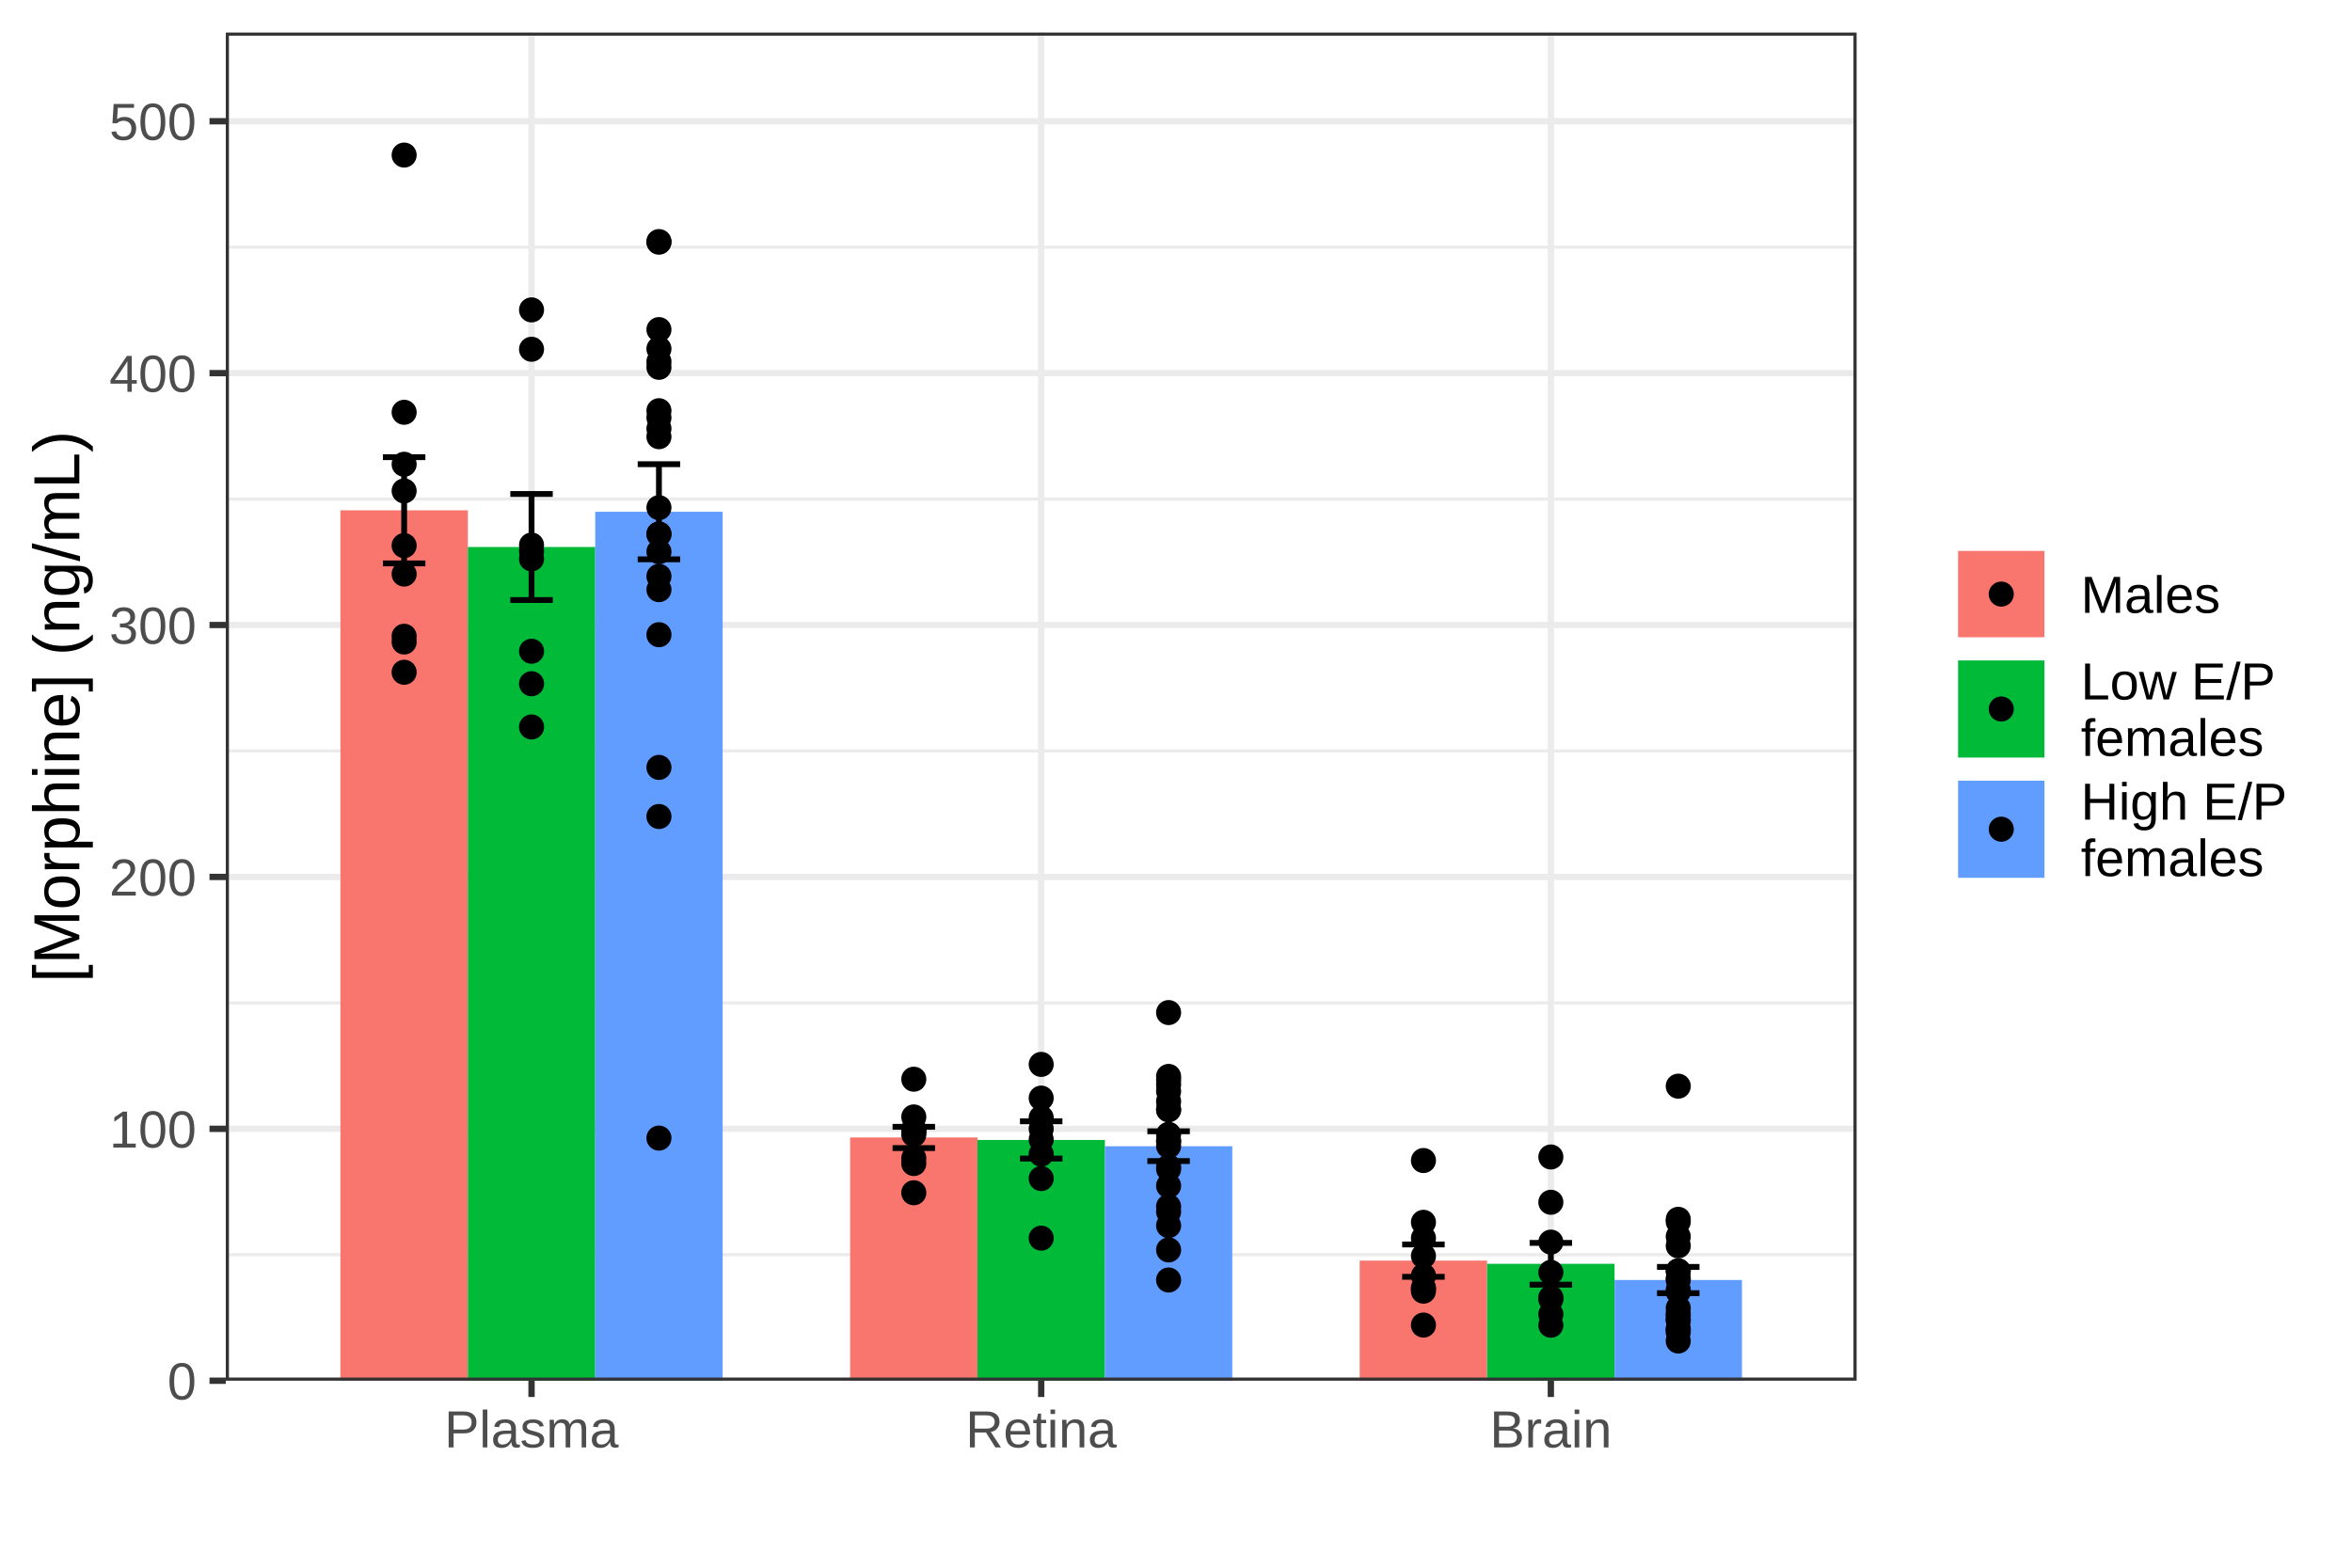
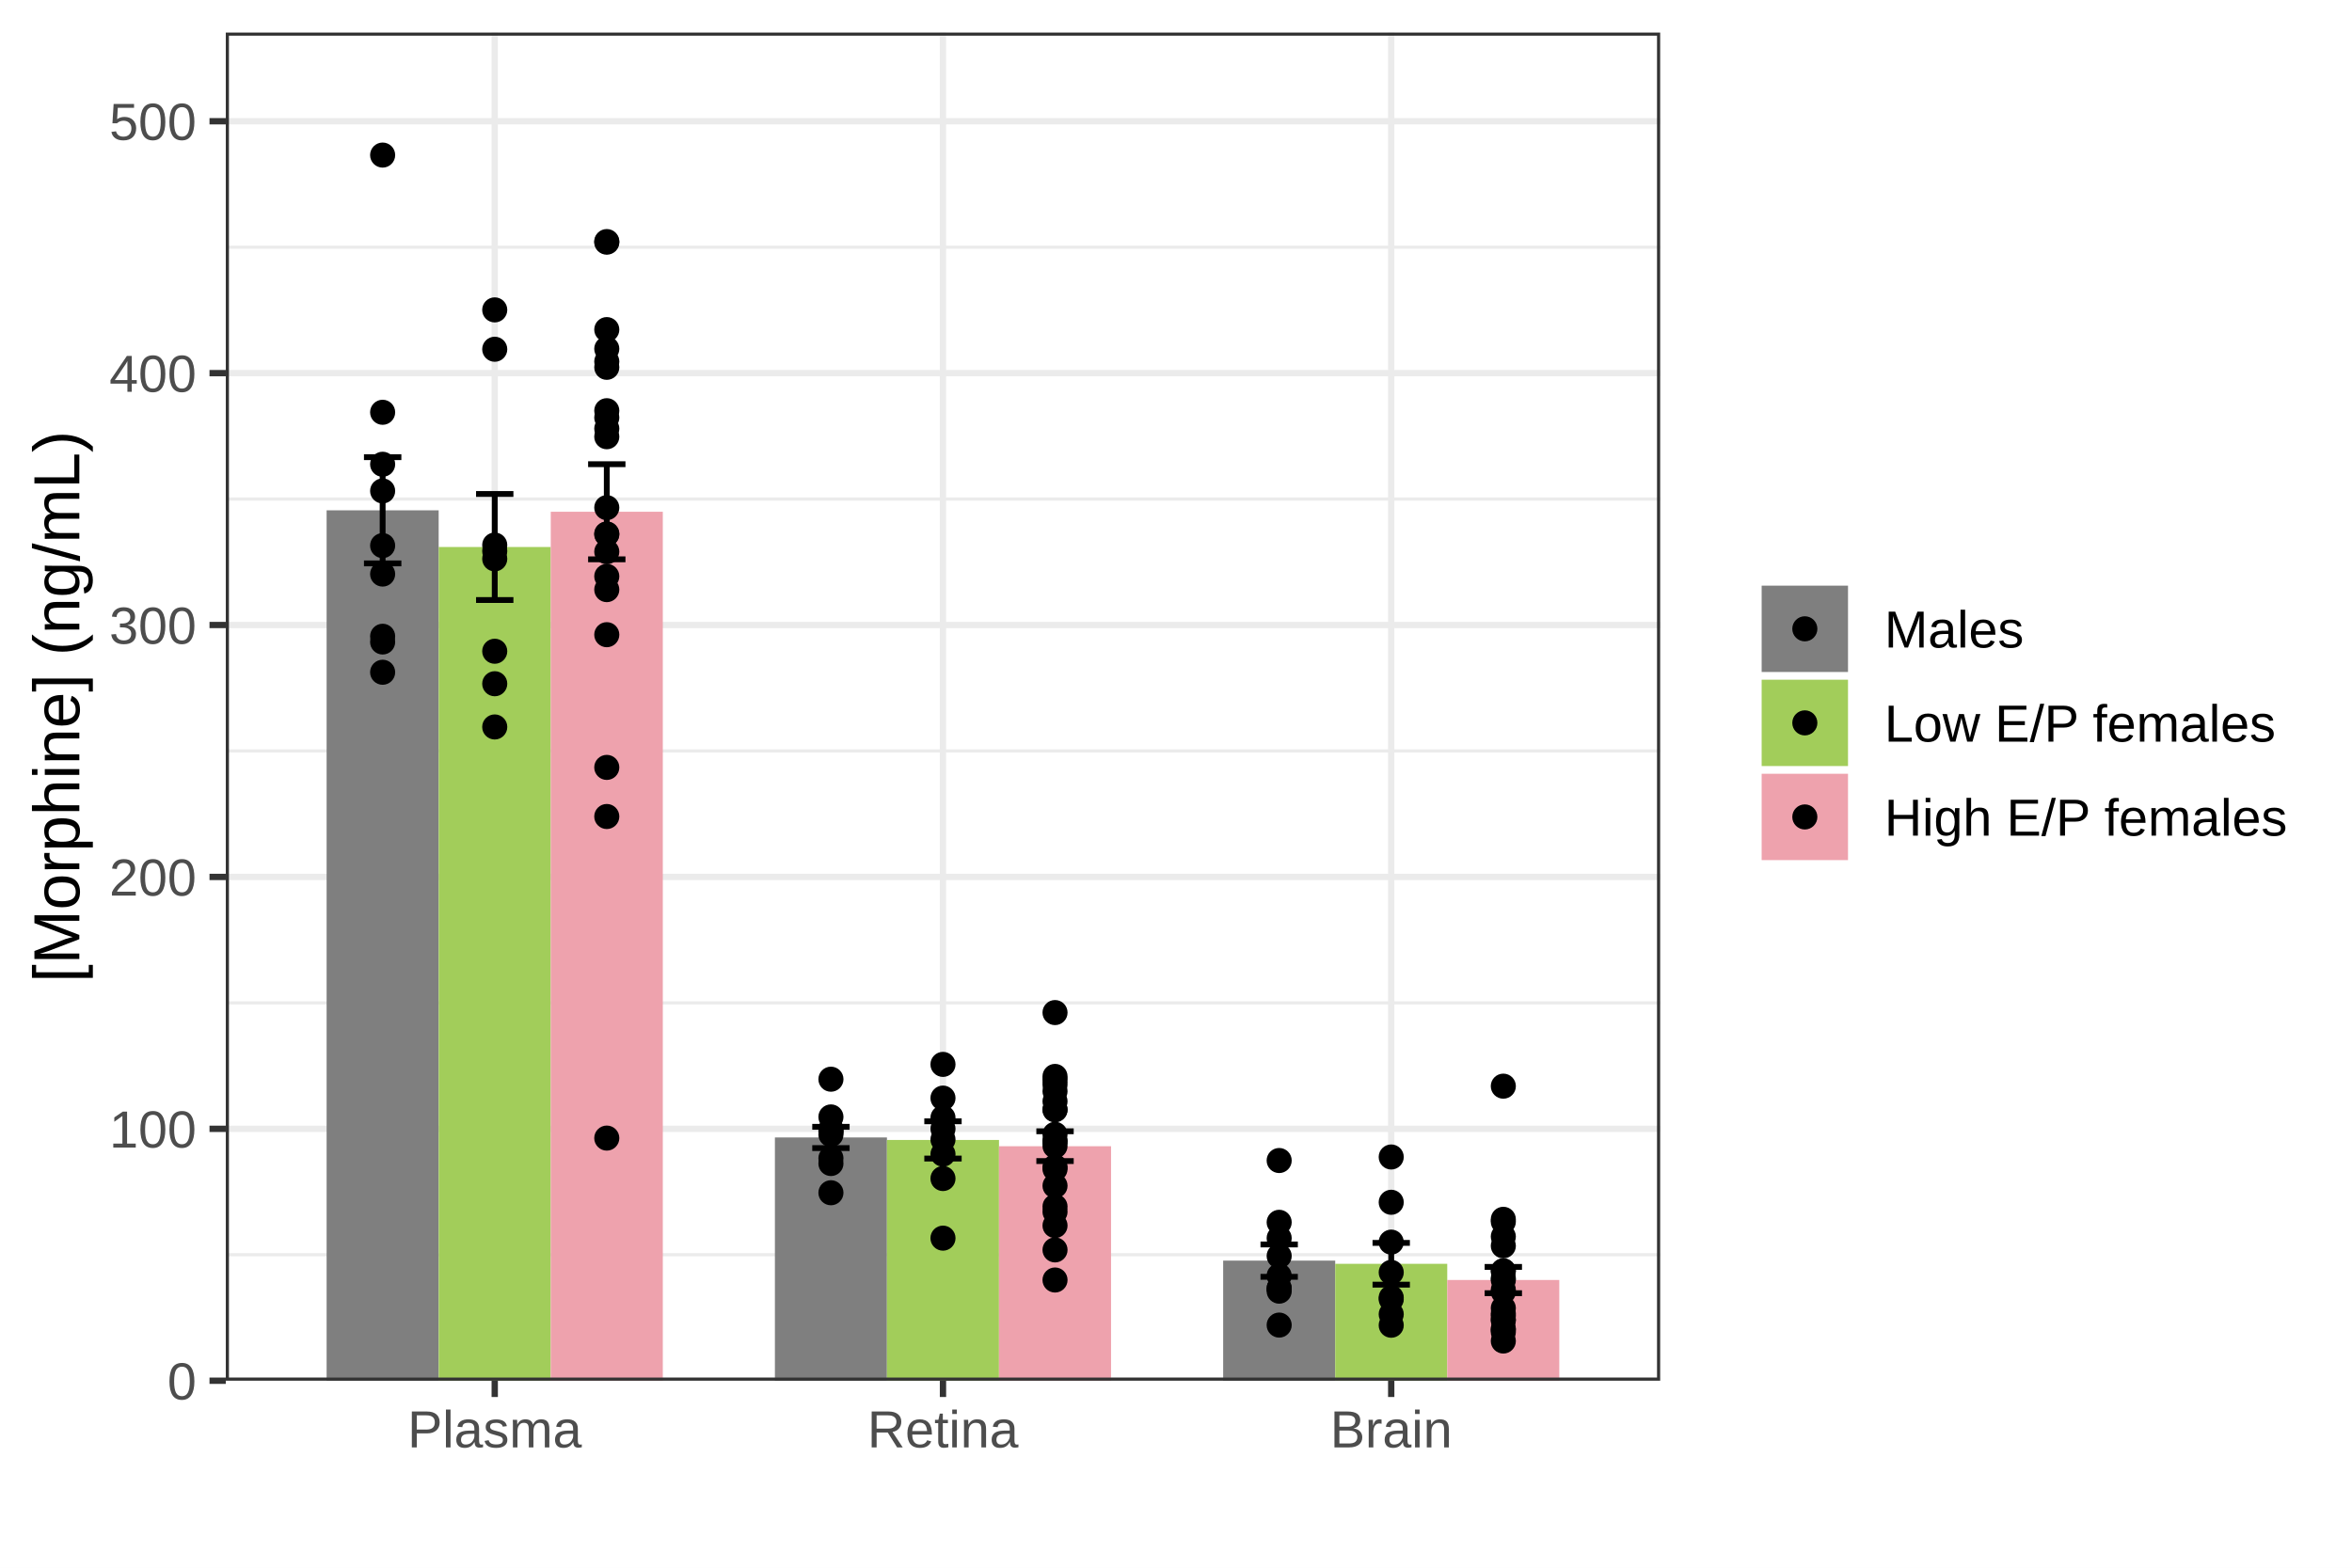
<svg xmlns="http://www.w3.org/2000/svg" class="svglite" width="432.00pt" height="288.00pt" viewBox="0 0 432.00 288.00">
  <defs>
    <style type="text/css">
    .svglite line, .svglite polyline, .svglite polygon, .svglite path, .svglite rect, .svglite circle {
      fill: none;
      stroke: #000000;
      stroke-linecap: round;
      stroke-linejoin: round;
      stroke-miterlimit: 10.00;
    }
  </style>
  </defs>
  <rect width="100%" height="100%" style="stroke: none; fill: #FFFFFF;" />
  <defs>
    <clipPath id="cpMC4wMHw0MzIuMDB8MC4wMHwyODguMDA=">
      <rect x="0.00" y="0.00" width="432.00" height="288.00" />
    </clipPath>
  </defs>
  <g clip-path="url(#cpMC4wMHw0MzIuMDB8MC4wMHwyODguMDA=)">
    <rect x="0" y="0.00" width="432.00" height="288.00" style="stroke-width: 1.16; stroke: #FFFFFF; fill: #FFFFFF;" />
  </g>
  <defs>
-     <clipPath id="cpNDEuNDd8MzQxLjAxfDUuOTh8MjUzLjY1">
-       <rect x="41.47" y="5.98" width="299.54" height="247.67" />
+     <clipPath id="cpNDEuNDd8MzA0LjkzfDUuOTh8MjUzLjY1">
+       <rect x="41.47" y="5.98" width="263.46" height="247.67" />
    </clipPath>
  </defs>
-   <g clip-path="url(#cpNDEuNDd8MzQxLjAxfDUuOTh8MjUzLjY1)">
-     <rect x="41.47" y="5.98" width="299.54" height="247.67" style="stroke-width: 1.16; stroke: none; fill: #FFFFFF;" />
-     <polyline points="41.47,230.51 341.01,230.51 " style="stroke-width: 0.58; stroke: #EBEBEB; stroke-linecap: butt;" />
-     <polyline points="41.47,184.24 341.01,184.24 " style="stroke-width: 0.58; stroke: #EBEBEB; stroke-linecap: butt;" />
-     <polyline points="41.47,137.96 341.01,137.96 " style="stroke-width: 0.58; stroke: #EBEBEB; stroke-linecap: butt;" />
-     <polyline points="41.47,91.68 341.01,91.68 " style="stroke-width: 0.58; stroke: #EBEBEB; stroke-linecap: butt;" />
-     <polyline points="41.47,45.41 341.01,45.41 " style="stroke-width: 0.58; stroke: #EBEBEB; stroke-linecap: butt;" />
-     <polyline points="41.47,253.65 341.01,253.65 " style="stroke-width: 1.16; stroke: #EBEBEB; stroke-linecap: butt;" />
-     <polyline points="41.47,207.38 341.01,207.38 " style="stroke-width: 1.16; stroke: #EBEBEB; stroke-linecap: butt;" />
-     <polyline points="41.47,161.10 341.01,161.10 " style="stroke-width: 1.16; stroke: #EBEBEB; stroke-linecap: butt;" />
-     <polyline points="41.47,114.82 341.01,114.82 " style="stroke-width: 1.16; stroke: #EBEBEB; stroke-linecap: butt;" />
-     <polyline points="41.47,68.55 341.01,68.55 " style="stroke-width: 1.16; stroke: #EBEBEB; stroke-linecap: butt;" />
-     <polyline points="41.47,22.27 341.01,22.27 " style="stroke-width: 1.16; stroke: #EBEBEB; stroke-linecap: butt;" />
-     <polyline points="97.63,253.65 97.63,5.98 " style="stroke-width: 1.16; stroke: #EBEBEB; stroke-linecap: butt;" />
-     <polyline points="191.24,253.65 191.24,5.98 " style="stroke-width: 1.16; stroke: #EBEBEB; stroke-linecap: butt;" />
-     <polyline points="284.85,253.65 284.85,5.98 " style="stroke-width: 1.16; stroke: #EBEBEB; stroke-linecap: butt;" />
-     <rect x="62.53" y="93.75" width="23.40" height="159.90" style="stroke-width: 1.07; stroke: none; stroke-linecap: square; stroke-linejoin: miter; fill: #F8766D;" />
-     <rect x="85.93" y="100.49" width="23.40" height="153.16" style="stroke-width: 1.07; stroke: none; stroke-linecap: square; stroke-linejoin: miter; fill: #00BA38;" />
-     <rect x="109.33" y="94.01" width="23.40" height="159.64" style="stroke-width: 1.07; stroke: none; stroke-linecap: square; stroke-linejoin: miter; fill: #619CFF;" />
-     <rect x="156.14" y="208.96" width="23.40" height="44.69" style="stroke-width: 1.07; stroke: none; stroke-linecap: square; stroke-linejoin: miter; fill: #F8766D;" />
-     <rect x="179.54" y="209.42" width="23.40" height="44.24" style="stroke-width: 1.07; stroke: none; stroke-linecap: square; stroke-linejoin: miter; fill: #00BA38;" />
-     <rect x="202.94" y="210.57" width="23.40" height="43.09" style="stroke-width: 1.07; stroke: none; stroke-linecap: square; stroke-linejoin: miter; fill: #619CFF;" />
-     <rect x="249.74" y="231.59" width="23.40" height="22.06" style="stroke-width: 1.07; stroke: none; stroke-linecap: square; stroke-linejoin: miter; fill: #F8766D;" />
-     <rect x="273.15" y="232.17" width="23.40" height="21.49" style="stroke-width: 1.07; stroke: none; stroke-linecap: square; stroke-linejoin: miter; fill: #00BA38;" />
-     <rect x="296.55" y="235.15" width="23.40" height="18.50" style="stroke-width: 1.07; stroke: none; stroke-linecap: square; stroke-linejoin: miter; fill: #619CFF;" />
-     <polyline points="70.33,83.99 78.13,83.99 " style="stroke-width: 1.07; stroke-linecap: butt;" />
-     <polyline points="74.23,83.99 74.23,103.50 " style="stroke-width: 1.07; stroke-linecap: butt;" />
-     <polyline points="70.33,103.50 78.13,103.50 " style="stroke-width: 1.07; stroke-linecap: butt;" />
-     <polyline points="93.73,90.75 101.53,90.75 " style="stroke-width: 1.07; stroke-linecap: butt;" />
-     <polyline points="97.63,90.75 97.63,110.23 " style="stroke-width: 1.07; stroke-linecap: butt;" />
-     <polyline points="93.73,110.23 101.53,110.23 " style="stroke-width: 1.07; stroke-linecap: butt;" />
-     <polyline points="117.13,85.28 124.93,85.28 " style="stroke-width: 1.07; stroke-linecap: butt;" />
-     <polyline points="121.03,85.28 121.03,102.75 " style="stroke-width: 1.07; stroke-linecap: butt;" />
-     <polyline points="117.13,102.75 124.93,102.75 " style="stroke-width: 1.07; stroke-linecap: butt;" />
-     <polyline points="163.94,207.01 171.74,207.01 " style="stroke-width: 1.07; stroke-linecap: butt;" />
-     <polyline points="167.84,207.01 167.84,210.91 " style="stroke-width: 1.07; stroke-linecap: butt;" />
-     <polyline points="163.94,210.91 171.74,210.91 " style="stroke-width: 1.07; stroke-linecap: butt;" />
-     <polyline points="187.34,206.00 195.14,206.00 " style="stroke-width: 1.07; stroke-linecap: butt;" />
-     <polyline points="191.24,206.00 191.24,212.84 " style="stroke-width: 1.07; stroke-linecap: butt;" />
-     <polyline points="187.34,212.84 195.14,212.84 " style="stroke-width: 1.07; stroke-linecap: butt;" />
-     <polyline points="210.74,207.83 218.54,207.83 " style="stroke-width: 1.07; stroke-linecap: butt;" />
-     <polyline points="214.64,207.83 214.64,213.30 " style="stroke-width: 1.07; stroke-linecap: butt;" />
-     <polyline points="210.74,213.30 218.54,213.30 " style="stroke-width: 1.07; stroke-linecap: butt;" />
-     <polyline points="257.54,228.62 265.35,228.62 " style="stroke-width: 1.07; stroke-linecap: butt;" />
-     <polyline points="261.45,228.62 261.45,234.56 " style="stroke-width: 1.07; stroke-linecap: butt;" />
-     <polyline points="257.54,234.56 265.35,234.56 " style="stroke-width: 1.07; stroke-linecap: butt;" />
-     <polyline points="280.95,228.33 288.75,228.33 " style="stroke-width: 1.07; stroke-linecap: butt;" />
-     <polyline points="284.85,228.33 284.85,236.01 " style="stroke-width: 1.07; stroke-linecap: butt;" />
-     <polyline points="280.95,236.01 288.75,236.01 " style="stroke-width: 1.07; stroke-linecap: butt;" />
-     <polyline points="304.35,232.74 312.15,232.74 " style="stroke-width: 1.07; stroke-linecap: butt;" />
-     <polyline points="308.25,232.74 308.25,237.57 " style="stroke-width: 1.07; stroke-linecap: butt;" />
-     <polyline points="304.35,237.57 312.15,237.57 " style="stroke-width: 1.07; stroke-linecap: butt;" />
-     <circle cx="261.45" cy="227.46" r="1.95" style="stroke-width: 0.71; fill: #000000;" />
-     <circle cx="261.45" cy="243.43" r="1.95" style="stroke-width: 0.71; fill: #000000;" />
-     <circle cx="261.45" cy="236.64" r="1.95" style="stroke-width: 0.71; fill: #000000;" />
-     <circle cx="261.45" cy="230.74" r="1.95" style="stroke-width: 0.71; fill: #000000;" />
-     <circle cx="261.45" cy="213.20" r="1.95" style="stroke-width: 0.71; fill: #000000;" />
-     <circle cx="261.45" cy="236.72" r="1.95" style="stroke-width: 0.71; fill: #000000;" />
-     <circle cx="261.45" cy="234.37" r="1.95" style="stroke-width: 0.71; fill: #000000;" />
-     <circle cx="261.45" cy="224.55" r="1.95" style="stroke-width: 0.71; fill: #000000;" />
-     <circle cx="261.45" cy="237.20" r="1.95" style="stroke-width: 0.71; fill: #000000;" />
-     <circle cx="308.25" cy="233.48" r="1.95" style="stroke-width: 0.71; fill: #000000;" />
-     <circle cx="284.85" cy="238.67" r="1.95" style="stroke-width: 0.71; fill: #000000;" />
-     <circle cx="308.25" cy="244.70" r="1.95" style="stroke-width: 0.71; fill: #000000;" />
-     <circle cx="284.85" cy="241.44" r="1.95" style="stroke-width: 0.71; fill: #000000;" />
-     <circle cx="308.25" cy="237.32" r="1.95" style="stroke-width: 0.71; fill: #000000;" />
-     <circle cx="284.85" cy="212.55" r="1.95" style="stroke-width: 0.71; fill: #000000;" />
-     <circle cx="308.25" cy="244.27" r="1.95" style="stroke-width: 0.71; fill: #000000;" />
-     <circle cx="308.25" cy="240.32" r="1.95" style="stroke-width: 0.71; fill: #000000;" />
-     <circle cx="308.25" cy="241.30" r="1.95" style="stroke-width: 0.71; fill: #000000;" />
-     <circle cx="308.25" cy="236.96" r="1.95" style="stroke-width: 0.71; fill: #000000;" />
-     <circle cx="308.25" cy="235.15" r="1.95" style="stroke-width: 0.71; fill: #000000;" />
-     <circle cx="308.25" cy="244.13" r="1.95" style="stroke-width: 0.71; fill: #000000;" />
-     <circle cx="308.25" cy="199.54" r="1.95" style="stroke-width: 0.71; fill: #000000;" />
-     <circle cx="308.25" cy="246.36" r="1.95" style="stroke-width: 0.71; fill: #000000;" />
-     <circle cx="308.25" cy="234.84" r="1.95" style="stroke-width: 0.71; fill: #000000;" />
-     <circle cx="308.25" cy="233.48" r="1.95" style="stroke-width: 0.71; fill: #000000;" />
-     <circle cx="308.25" cy="224.00" r="1.95" style="stroke-width: 0.71; fill: #000000;" />
-     <circle cx="308.25" cy="227.17" r="1.95" style="stroke-width: 0.71; fill: #000000;" />
-     <circle cx="308.25" cy="241.74" r="1.95" style="stroke-width: 0.71; fill: #000000;" />
-     <circle cx="308.25" cy="242.55" r="1.95" style="stroke-width: 0.71; fill: #000000;" />
-     <circle cx="284.85" cy="233.75" r="1.95" style="stroke-width: 0.71; fill: #000000;" />
-     <circle cx="284.85" cy="238.39" r="1.95" style="stroke-width: 0.71; fill: #000000;" />
-     <circle cx="284.85" cy="243.46" r="1.95" style="stroke-width: 0.71; fill: #000000;" />
-     <circle cx="308.25" cy="242.43" r="1.95" style="stroke-width: 0.71; fill: #000000;" />
-     <circle cx="308.25" cy="224.44" r="1.95" style="stroke-width: 0.71; fill: #000000;" />
-     <circle cx="284.85" cy="220.87" r="1.95" style="stroke-width: 0.71; fill: #000000;" />
-     <circle cx="284.85" cy="228.19" r="1.95" style="stroke-width: 0.71; fill: #000000;" />
-     <circle cx="308.25" cy="228.88" r="1.95" style="stroke-width: 0.71; fill: #000000;" />
-     <circle cx="167.84" cy="205.19" r="1.95" style="stroke-width: 0.71; fill: #000000;" />
-     <circle cx="167.84" cy="213.75" r="1.95" style="stroke-width: 0.71; fill: #000000;" />
-     <circle cx="167.84" cy="207.94" r="1.95" style="stroke-width: 0.71; fill: #000000;" />
-     <circle cx="167.84" cy="212.78" r="1.95" style="stroke-width: 0.71; fill: #000000;" />
-     <circle cx="167.84" cy="207.74" r="1.95" style="stroke-width: 0.71; fill: #000000;" />
-     <circle cx="167.84" cy="208.43" r="1.95" style="stroke-width: 0.71; fill: #000000;" />
-     <circle cx="167.84" cy="207.43" r="1.95" style="stroke-width: 0.71; fill: #000000;" />
-     <circle cx="167.84" cy="198.26" r="1.95" style="stroke-width: 0.71; fill: #000000;" />
-     <circle cx="167.84" cy="219.12" r="1.95" style="stroke-width: 0.71; fill: #000000;" />
-     <circle cx="214.64" cy="214.76" r="1.95" style="stroke-width: 0.71; fill: #000000;" />
-     <circle cx="191.24" cy="227.46" r="1.95" style="stroke-width: 0.71; fill: #000000;" />
-     <circle cx="214.64" cy="235.15" r="1.95" style="stroke-width: 0.71; fill: #000000;" />
-     <circle cx="191.24" cy="212.03" r="1.95" style="stroke-width: 0.71; fill: #000000;" />
-     <circle cx="214.64" cy="222.62" r="1.95" style="stroke-width: 0.71; fill: #000000;" />
-     <circle cx="191.24" cy="209.34" r="1.95" style="stroke-width: 0.71; fill: #000000;" />
-     <circle cx="214.64" cy="209.72" r="1.95" style="stroke-width: 0.71; fill: #000000;" />
-     <circle cx="214.64" cy="221.66" r="1.95" style="stroke-width: 0.71; fill: #000000;" />
-     <circle cx="214.64" cy="202.33" r="1.95" style="stroke-width: 0.71; fill: #000000;" />
-     <circle cx="214.64" cy="209.58" r="1.95" style="stroke-width: 0.71; fill: #000000;" />
-     <circle cx="214.64" cy="197.75" r="1.95" style="stroke-width: 0.71; fill: #000000;" />
-     <circle cx="214.64" cy="208.39" r="1.95" style="stroke-width: 0.71; fill: #000000;" />
-     <circle cx="214.64" cy="214.35" r="1.95" style="stroke-width: 0.71; fill: #000000;" />
-     <circle cx="214.64" cy="229.62" r="1.95" style="stroke-width: 0.71; fill: #000000;" />
-     <circle cx="214.64" cy="198.41" r="1.95" style="stroke-width: 0.71; fill: #000000;" />
-     <circle cx="214.64" cy="199.24" r="1.95" style="stroke-width: 0.71; fill: #000000;" />
-     <circle cx="214.64" cy="217.84" r="1.95" style="stroke-width: 0.71; fill: #000000;" />
-     <circle cx="214.64" cy="200.48" r="1.95" style="stroke-width: 0.71; fill: #000000;" />
-     <circle cx="214.64" cy="210.53" r="1.95" style="stroke-width: 0.71; fill: #000000;" />
-     <circle cx="214.64" cy="225.15" r="1.95" style="stroke-width: 0.71; fill: #000000;" />
-     <circle cx="191.24" cy="216.51" r="1.95" style="stroke-width: 0.71; fill: #000000;" />
-     <circle cx="191.24" cy="195.54" r="1.95" style="stroke-width: 0.71; fill: #000000;" />
-     <circle cx="191.24" cy="201.73" r="1.95" style="stroke-width: 0.71; fill: #000000;" />
-     <circle cx="214.64" cy="203.84" r="1.95" style="stroke-width: 0.71; fill: #000000;" />
-     <circle cx="214.64" cy="186.02" r="1.95" style="stroke-width: 0.71; fill: #000000;" />
-     <circle cx="191.24" cy="207.37" r="1.95" style="stroke-width: 0.71; fill: #000000;" />
-     <circle cx="191.24" cy="205.34" r="1.95" style="stroke-width: 0.71; fill: #000000;" />
-     <circle cx="214.64" cy="203.88" r="1.95" style="stroke-width: 0.71; fill: #000000;" />
-     <circle cx="74.23" cy="116.89" r="1.95" style="stroke-width: 0.71; fill: #000000;" />
-     <circle cx="74.23" cy="28.49" r="1.95" style="stroke-width: 0.71; fill: #000000;" />
-     <circle cx="74.23" cy="90.19" r="1.95" style="stroke-width: 0.71; fill: #000000;" />
-     <circle cx="74.23" cy="117.94" r="1.95" style="stroke-width: 0.71; fill: #000000;" />
-     <circle cx="74.23" cy="75.74" r="1.95" style="stroke-width: 0.71; fill: #000000;" />
-     <circle cx="74.23" cy="105.46" r="1.95" style="stroke-width: 0.71; fill: #000000;" />
-     <circle cx="74.23" cy="85.29" r="1.95" style="stroke-width: 0.71; fill: #000000;" />
-     <circle cx="74.23" cy="100.23" r="1.95" style="stroke-width: 0.71; fill: #000000;" />
-     <circle cx="74.23" cy="123.50" r="1.95" style="stroke-width: 0.71; fill: #000000;" />
-     <circle cx="121.03" cy="98.10" r="1.95" style="stroke-width: 0.71; fill: #000000;" />
-     <circle cx="97.63" cy="100.13" r="1.95" style="stroke-width: 0.71; fill: #000000;" />
-     <circle cx="121.03" cy="98.13" r="1.95" style="stroke-width: 0.71; fill: #000000;" />
-     <circle cx="97.63" cy="133.55" r="1.95" style="stroke-width: 0.71; fill: #000000;" />
-     <circle cx="121.03" cy="150.00" r="1.95" style="stroke-width: 0.71; fill: #000000;" />
-     <circle cx="97.63" cy="101.24" r="1.95" style="stroke-width: 0.71; fill: #000000;" />
-     <circle cx="121.03" cy="66.42" r="1.95" style="stroke-width: 0.71; fill: #000000;" />
-     <circle cx="121.03" cy="64.08" r="1.95" style="stroke-width: 0.71; fill: #000000;" />
-     <circle cx="121.03" cy="44.49" r="1.95" style="stroke-width: 0.71; fill: #000000;" />
-     <circle cx="121.03" cy="108.32" r="1.95" style="stroke-width: 0.71; fill: #000000;" />
-     <circle cx="121.03" cy="105.88" r="1.95" style="stroke-width: 0.71; fill: #000000;" />
-     <circle cx="121.03" cy="67.48" r="1.95" style="stroke-width: 0.71; fill: #000000;" />
-     <circle cx="121.03" cy="78.74" r="1.95" style="stroke-width: 0.71; fill: #000000;" />
-     <circle cx="121.03" cy="209.08" r="1.95" style="stroke-width: 0.71; fill: #000000;" />
-     <circle cx="121.03" cy="60.55" r="1.95" style="stroke-width: 0.71; fill: #000000;" />
-     <circle cx="121.03" cy="101.36" r="1.95" style="stroke-width: 0.71; fill: #000000;" />
-     <circle cx="121.03" cy="140.98" r="1.95" style="stroke-width: 0.71; fill: #000000;" />
-     <circle cx="121.03" cy="44.38" r="1.95" style="stroke-width: 0.71; fill: #000000;" />
-     <circle cx="121.03" cy="116.60" r="1.95" style="stroke-width: 0.71; fill: #000000;" />
-     <circle cx="121.03" cy="93.26" r="1.95" style="stroke-width: 0.71; fill: #000000;" />
-     <circle cx="97.63" cy="56.93" r="1.95" style="stroke-width: 0.71; fill: #000000;" />
-     <circle cx="97.63" cy="125.61" r="1.95" style="stroke-width: 0.71; fill: #000000;" />
-     <circle cx="97.63" cy="64.16" r="1.95" style="stroke-width: 0.71; fill: #000000;" />
-     <circle cx="121.03" cy="75.45" r="1.95" style="stroke-width: 0.71; fill: #000000;" />
-     <circle cx="121.03" cy="80.23" r="1.95" style="stroke-width: 0.71; fill: #000000;" />
-     <circle cx="97.63" cy="119.64" r="1.95" style="stroke-width: 0.71; fill: #000000;" />
-     <circle cx="97.63" cy="102.67" r="1.95" style="stroke-width: 0.71; fill: #000000;" />
-     <circle cx="121.03" cy="76.72" r="1.95" style="stroke-width: 0.71; fill: #000000;" />
-     <rect x="41.47" y="5.98" width="299.54" height="247.67" style="stroke-width: 1.16; stroke: #333333;" />
+   <g clip-path="url(#cpNDEuNDd8MzA0LjkzfDUuOTh8MjUzLjY1)">
+     <rect x="41.47" y="5.98" width="263.46" height="247.67" style="stroke-width: 1.16; stroke: none; fill: #FFFFFF;" />
+     <polyline points="41.47,230.51 304.93,230.51 " style="stroke-width: 0.58; stroke: #EBEBEB; stroke-linecap: butt;" />
+     <polyline points="41.47,184.24 304.93,184.24 " style="stroke-width: 0.58; stroke: #EBEBEB; stroke-linecap: butt;" />
+     <polyline points="41.47,137.96 304.93,137.96 " style="stroke-width: 0.58; stroke: #EBEBEB; stroke-linecap: butt;" />
+     <polyline points="41.47,91.68 304.93,91.68 " style="stroke-width: 0.58; stroke: #EBEBEB; stroke-linecap: butt;" />
+     <polyline points="41.47,45.41 304.93,45.41 " style="stroke-width: 0.58; stroke: #EBEBEB; stroke-linecap: butt;" />
+     <polyline points="41.47,253.65 304.93,253.65 " style="stroke-width: 1.16; stroke: #EBEBEB; stroke-linecap: butt;" />
+     <polyline points="41.47,207.38 304.93,207.38 " style="stroke-width: 1.16; stroke: #EBEBEB; stroke-linecap: butt;" />
+     <polyline points="41.47,161.10 304.93,161.10 " style="stroke-width: 1.16; stroke: #EBEBEB; stroke-linecap: butt;" />
+     <polyline points="41.47,114.82 304.93,114.82 " style="stroke-width: 1.16; stroke: #EBEBEB; stroke-linecap: butt;" />
+     <polyline points="41.47,68.55 304.93,68.55 " style="stroke-width: 1.16; stroke: #EBEBEB; stroke-linecap: butt;" />
+     <polyline points="41.47,22.27 304.93,22.27 " style="stroke-width: 1.16; stroke: #EBEBEB; stroke-linecap: butt;" />
+     <polyline points="90.87,253.65 90.87,5.98 " style="stroke-width: 1.16; stroke: #EBEBEB; stroke-linecap: butt;" />
+     <polyline points="173.20,253.65 173.20,5.98 " style="stroke-width: 1.16; stroke: #EBEBEB; stroke-linecap: butt;" />
+     <polyline points="255.53,253.65 255.53,5.98 " style="stroke-width: 1.16; stroke: #EBEBEB; stroke-linecap: butt;" />
+     <rect x="59.99" y="93.75" width="20.58" height="159.90" style="stroke-width: 1.07; stroke: none; stroke-linecap: square; stroke-linejoin: miter; fill: #7F7F7F;" />
+     <rect x="80.58" y="100.49" width="20.58" height="153.16" style="stroke-width: 1.07; stroke: none; stroke-linecap: square; stroke-linejoin: miter; fill: #A2CD5A;" />
+     <rect x="101.16" y="94.01" width="20.58" height="159.64" style="stroke-width: 1.07; stroke: none; stroke-linecap: square; stroke-linejoin: miter; fill: #EEA2AD;" />
+     <rect x="142.33" y="208.96" width="20.58" height="44.69" style="stroke-width: 1.07; stroke: none; stroke-linecap: square; stroke-linejoin: miter; fill: #7F7F7F;" />
+     <rect x="162.91" y="209.42" width="20.58" height="44.24" style="stroke-width: 1.07; stroke: none; stroke-linecap: square; stroke-linejoin: miter; fill: #A2CD5A;" />
+     <rect x="183.49" y="210.57" width="20.58" height="43.09" style="stroke-width: 1.07; stroke: none; stroke-linecap: square; stroke-linejoin: miter; fill: #EEA2AD;" />
+     <rect x="224.66" y="231.59" width="20.58" height="22.06" style="stroke-width: 1.07; stroke: none; stroke-linecap: square; stroke-linejoin: miter; fill: #7F7F7F;" />
+     <rect x="245.24" y="232.17" width="20.58" height="21.49" style="stroke-width: 1.07; stroke: none; stroke-linecap: square; stroke-linejoin: miter; fill: #A2CD5A;" />
+     <rect x="265.82" y="235.15" width="20.58" height="18.50" style="stroke-width: 1.07; stroke: none; stroke-linecap: square; stroke-linejoin: miter; fill: #EEA2AD;" />
+     <polyline points="66.85,83.99 73.72,83.99 " style="stroke-width: 1.07; stroke-linecap: butt;" />
+     <polyline points="70.28,83.99 70.28,103.50 " style="stroke-width: 1.07; stroke-linecap: butt;" />
+     <polyline points="66.85,103.50 73.72,103.50 " style="stroke-width: 1.07; stroke-linecap: butt;" />
+     <polyline points="87.44,90.75 94.30,90.75 " style="stroke-width: 1.07; stroke-linecap: butt;" />
+     <polyline points="90.87,90.75 90.87,110.23 " style="stroke-width: 1.07; stroke-linecap: butt;" />
+     <polyline points="87.44,110.23 94.30,110.23 " style="stroke-width: 1.07; stroke-linecap: butt;" />
+     <polyline points="108.02,85.28 114.88,85.28 " style="stroke-width: 1.07; stroke-linecap: butt;" />
+     <polyline points="111.45,85.28 111.45,102.75 " style="stroke-width: 1.07; stroke-linecap: butt;" />
+     <polyline points="108.02,102.75 114.88,102.75 " style="stroke-width: 1.07; stroke-linecap: butt;" />
+     <polyline points="149.19,207.01 156.05,207.01 " style="stroke-width: 1.07; stroke-linecap: butt;" />
+     <polyline points="152.62,207.01 152.62,210.91 " style="stroke-width: 1.07; stroke-linecap: butt;" />
+     <polyline points="149.19,210.91 156.05,210.91 " style="stroke-width: 1.07; stroke-linecap: butt;" />
+     <polyline points="169.77,206.00 176.63,206.00 " style="stroke-width: 1.07; stroke-linecap: butt;" />
+     <polyline points="173.20,206.00 173.20,212.84 " style="stroke-width: 1.07; stroke-linecap: butt;" />
+     <polyline points="169.77,212.84 176.63,212.84 " style="stroke-width: 1.07; stroke-linecap: butt;" />
+     <polyline points="190.35,207.83 197.21,207.83 " style="stroke-width: 1.07; stroke-linecap: butt;" />
+     <polyline points="193.78,207.83 193.78,213.30 " style="stroke-width: 1.07; stroke-linecap: butt;" />
+     <polyline points="190.35,213.30 197.21,213.30 " style="stroke-width: 1.07; stroke-linecap: butt;" />
+     <polyline points="231.52,228.62 238.38,228.62 " style="stroke-width: 1.07; stroke-linecap: butt;" />
+     <polyline points="234.95,228.62 234.95,234.56 " style="stroke-width: 1.07; stroke-linecap: butt;" />
+     <polyline points="231.52,234.56 238.38,234.56 " style="stroke-width: 1.07; stroke-linecap: butt;" />
+     <polyline points="252.10,228.33 258.96,228.33 " style="stroke-width: 1.07; stroke-linecap: butt;" />
+     <polyline points="255.53,228.33 255.53,236.01 " style="stroke-width: 1.07; stroke-linecap: butt;" />
+     <polyline points="252.10,236.01 258.96,236.01 " style="stroke-width: 1.07; stroke-linecap: butt;" />
+     <polyline points="272.69,232.74 279.55,232.74 " style="stroke-width: 1.07; stroke-linecap: butt;" />
+     <polyline points="276.12,232.74 276.12,237.57 " style="stroke-width: 1.07; stroke-linecap: butt;" />
+     <polyline points="272.69,237.57 279.55,237.57 " style="stroke-width: 1.07; stroke-linecap: butt;" />
+     <circle cx="234.95" cy="227.46" r="1.95" style="stroke-width: 0.71; fill: #000000;" />
+     <circle cx="234.95" cy="243.43" r="1.95" style="stroke-width: 0.71; fill: #000000;" />
+     <circle cx="234.95" cy="236.64" r="1.95" style="stroke-width: 0.71; fill: #000000;" />
+     <circle cx="234.95" cy="230.74" r="1.95" style="stroke-width: 0.71; fill: #000000;" />
+     <circle cx="234.95" cy="213.20" r="1.95" style="stroke-width: 0.71; fill: #000000;" />
+     <circle cx="234.95" cy="236.72" r="1.95" style="stroke-width: 0.71; fill: #000000;" />
+     <circle cx="234.95" cy="234.37" r="1.95" style="stroke-width: 0.71; fill: #000000;" />
+     <circle cx="234.95" cy="224.55" r="1.95" style="stroke-width: 0.71; fill: #000000;" />
+     <circle cx="234.95" cy="237.20" r="1.95" style="stroke-width: 0.71; fill: #000000;" />
+     <circle cx="276.12" cy="233.48" r="1.95" style="stroke-width: 0.71; fill: #000000;" />
+     <circle cx="255.53" cy="238.67" r="1.95" style="stroke-width: 0.71; fill: #000000;" />
+     <circle cx="276.12" cy="244.70" r="1.95" style="stroke-width: 0.71; fill: #000000;" />
+     <circle cx="255.53" cy="241.44" r="1.95" style="stroke-width: 0.71; fill: #000000;" />
+     <circle cx="276.12" cy="237.32" r="1.95" style="stroke-width: 0.71; fill: #000000;" />
+     <circle cx="255.53" cy="212.55" r="1.95" style="stroke-width: 0.71; fill: #000000;" />
+     <circle cx="276.12" cy="244.27" r="1.95" style="stroke-width: 0.71; fill: #000000;" />
+     <circle cx="276.12" cy="240.32" r="1.95" style="stroke-width: 0.71; fill: #000000;" />
+     <circle cx="276.12" cy="241.30" r="1.95" style="stroke-width: 0.71; fill: #000000;" />
+     <circle cx="276.12" cy="236.96" r="1.95" style="stroke-width: 0.71; fill: #000000;" />
+     <circle cx="276.12" cy="235.15" r="1.95" style="stroke-width: 0.71; fill: #000000;" />
+     <circle cx="276.12" cy="244.13" r="1.95" style="stroke-width: 0.71; fill: #000000;" />
+     <circle cx="276.12" cy="199.54" r="1.95" style="stroke-width: 0.71; fill: #000000;" />
+     <circle cx="276.12" cy="246.36" r="1.95" style="stroke-width: 0.71; fill: #000000;" />
+     <circle cx="276.12" cy="234.84" r="1.95" style="stroke-width: 0.71; fill: #000000;" />
+     <circle cx="276.12" cy="233.48" r="1.95" style="stroke-width: 0.71; fill: #000000;" />
+     <circle cx="276.12" cy="224.00" r="1.95" style="stroke-width: 0.71; fill: #000000;" />
+     <circle cx="276.12" cy="227.17" r="1.95" style="stroke-width: 0.71; fill: #000000;" />
+     <circle cx="276.12" cy="241.74" r="1.95" style="stroke-width: 0.71; fill: #000000;" />
+     <circle cx="276.12" cy="242.55" r="1.95" style="stroke-width: 0.71; fill: #000000;" />
+     <circle cx="255.53" cy="233.75" r="1.95" style="stroke-width: 0.71; fill: #000000;" />
+     <circle cx="255.53" cy="238.39" r="1.95" style="stroke-width: 0.71; fill: #000000;" />
+     <circle cx="255.53" cy="243.46" r="1.95" style="stroke-width: 0.71; fill: #000000;" />
+     <circle cx="276.12" cy="242.43" r="1.95" style="stroke-width: 0.71; fill: #000000;" />
+     <circle cx="276.12" cy="224.44" r="1.95" style="stroke-width: 0.71; fill: #000000;" />
+     <circle cx="255.53" cy="220.87" r="1.95" style="stroke-width: 0.71; fill: #000000;" />
+     <circle cx="255.53" cy="228.19" r="1.95" style="stroke-width: 0.71; fill: #000000;" />
+     <circle cx="276.12" cy="228.88" r="1.95" style="stroke-width: 0.71; fill: #000000;" />
+     <circle cx="152.62" cy="205.19" r="1.95" style="stroke-width: 0.71; fill: #000000;" />
+     <circle cx="152.62" cy="213.75" r="1.95" style="stroke-width: 0.71; fill: #000000;" />
+     <circle cx="152.62" cy="207.94" r="1.95" style="stroke-width: 0.71; fill: #000000;" />
+     <circle cx="152.62" cy="212.78" r="1.95" style="stroke-width: 0.71; fill: #000000;" />
+     <circle cx="152.62" cy="207.74" r="1.95" style="stroke-width: 0.71; fill: #000000;" />
+     <circle cx="152.62" cy="208.43" r="1.95" style="stroke-width: 0.71; fill: #000000;" />
+     <circle cx="152.62" cy="207.43" r="1.95" style="stroke-width: 0.71; fill: #000000;" />
+     <circle cx="152.62" cy="198.26" r="1.95" style="stroke-width: 0.71; fill: #000000;" />
+     <circle cx="152.62" cy="219.12" r="1.95" style="stroke-width: 0.71; fill: #000000;" />
+     <circle cx="193.78" cy="214.76" r="1.95" style="stroke-width: 0.71; fill: #000000;" />
+     <circle cx="173.20" cy="227.46" r="1.95" style="stroke-width: 0.71; fill: #000000;" />
+     <circle cx="193.78" cy="235.15" r="1.95" style="stroke-width: 0.71; fill: #000000;" />
+     <circle cx="173.20" cy="212.03" r="1.95" style="stroke-width: 0.71; fill: #000000;" />
+     <circle cx="193.78" cy="222.62" r="1.95" style="stroke-width: 0.71; fill: #000000;" />
+     <circle cx="173.20" cy="209.34" r="1.95" style="stroke-width: 0.71; fill: #000000;" />
+     <circle cx="193.78" cy="209.72" r="1.95" style="stroke-width: 0.71; fill: #000000;" />
+     <circle cx="193.78" cy="221.66" r="1.95" style="stroke-width: 0.71; fill: #000000;" />
+     <circle cx="193.78" cy="202.33" r="1.95" style="stroke-width: 0.71; fill: #000000;" />
+     <circle cx="193.78" cy="209.58" r="1.95" style="stroke-width: 0.71; fill: #000000;" />
+     <circle cx="193.78" cy="197.75" r="1.95" style="stroke-width: 0.71; fill: #000000;" />
+     <circle cx="193.78" cy="208.39" r="1.95" style="stroke-width: 0.71; fill: #000000;" />
+     <circle cx="193.78" cy="214.35" r="1.95" style="stroke-width: 0.71; fill: #000000;" />
+     <circle cx="193.78" cy="229.62" r="1.95" style="stroke-width: 0.71; fill: #000000;" />
+     <circle cx="193.78" cy="198.41" r="1.95" style="stroke-width: 0.71; fill: #000000;" />
+     <circle cx="193.78" cy="199.24" r="1.95" style="stroke-width: 0.71; fill: #000000;" />
+     <circle cx="193.78" cy="217.84" r="1.95" style="stroke-width: 0.71; fill: #000000;" />
+     <circle cx="193.78" cy="200.48" r="1.95" style="stroke-width: 0.71; fill: #000000;" />
+     <circle cx="193.78" cy="210.53" r="1.95" style="stroke-width: 0.71; fill: #000000;" />
+     <circle cx="193.78" cy="225.15" r="1.95" style="stroke-width: 0.71; fill: #000000;" />
+     <circle cx="173.20" cy="216.51" r="1.95" style="stroke-width: 0.71; fill: #000000;" />
+     <circle cx="173.20" cy="195.54" r="1.95" style="stroke-width: 0.71; fill: #000000;" />
+     <circle cx="173.20" cy="201.73" r="1.95" style="stroke-width: 0.71; fill: #000000;" />
+     <circle cx="193.78" cy="203.84" r="1.95" style="stroke-width: 0.71; fill: #000000;" />
+     <circle cx="193.78" cy="186.02" r="1.95" style="stroke-width: 0.71; fill: #000000;" />
+     <circle cx="173.20" cy="207.37" r="1.95" style="stroke-width: 0.71; fill: #000000;" />
+     <circle cx="173.20" cy="205.34" r="1.95" style="stroke-width: 0.71; fill: #000000;" />
+     <circle cx="193.78" cy="203.88" r="1.95" style="stroke-width: 0.71; fill: #000000;" />
+     <circle cx="70.28" cy="116.89" r="1.95" style="stroke-width: 0.71; fill: #000000;" />
+     <circle cx="70.28" cy="28.49" r="1.95" style="stroke-width: 0.71; fill: #000000;" />
+     <circle cx="70.28" cy="90.19" r="1.95" style="stroke-width: 0.71; fill: #000000;" />
+     <circle cx="70.28" cy="117.94" r="1.95" style="stroke-width: 0.71; fill: #000000;" />
+     <circle cx="70.28" cy="75.74" r="1.95" style="stroke-width: 0.71; fill: #000000;" />
+     <circle cx="70.28" cy="105.46" r="1.95" style="stroke-width: 0.71; fill: #000000;" />
+     <circle cx="70.28" cy="85.29" r="1.95" style="stroke-width: 0.71; fill: #000000;" />
+     <circle cx="70.28" cy="100.23" r="1.95" style="stroke-width: 0.71; fill: #000000;" />
+     <circle cx="70.28" cy="123.50" r="1.95" style="stroke-width: 0.71; fill: #000000;" />
+     <circle cx="111.45" cy="98.10" r="1.95" style="stroke-width: 0.71; fill: #000000;" />
+     <circle cx="90.87" cy="100.13" r="1.95" style="stroke-width: 0.71; fill: #000000;" />
+     <circle cx="111.45" cy="98.13" r="1.95" style="stroke-width: 0.71; fill: #000000;" />
+     <circle cx="90.87" cy="133.55" r="1.95" style="stroke-width: 0.71; fill: #000000;" />
+     <circle cx="111.45" cy="150.00" r="1.95" style="stroke-width: 0.71; fill: #000000;" />
+     <circle cx="90.87" cy="101.24" r="1.95" style="stroke-width: 0.71; fill: #000000;" />
+     <circle cx="111.45" cy="66.42" r="1.95" style="stroke-width: 0.71; fill: #000000;" />
+     <circle cx="111.45" cy="64.08" r="1.95" style="stroke-width: 0.71; fill: #000000;" />
+     <circle cx="111.45" cy="44.49" r="1.95" style="stroke-width: 0.71; fill: #000000;" />
+     <circle cx="111.45" cy="108.32" r="1.95" style="stroke-width: 0.71; fill: #000000;" />
+     <circle cx="111.45" cy="105.88" r="1.95" style="stroke-width: 0.71; fill: #000000;" />
+     <circle cx="111.45" cy="67.48" r="1.95" style="stroke-width: 0.71; fill: #000000;" />
+     <circle cx="111.45" cy="78.74" r="1.95" style="stroke-width: 0.71; fill: #000000;" />
+     <circle cx="111.45" cy="209.08" r="1.95" style="stroke-width: 0.71; fill: #000000;" />
+     <circle cx="111.45" cy="60.55" r="1.95" style="stroke-width: 0.71; fill: #000000;" />
+     <circle cx="111.45" cy="101.36" r="1.95" style="stroke-width: 0.71; fill: #000000;" />
+     <circle cx="111.45" cy="140.98" r="1.95" style="stroke-width: 0.71; fill: #000000;" />
+     <circle cx="111.45" cy="44.38" r="1.95" style="stroke-width: 0.71; fill: #000000;" />
+     <circle cx="111.45" cy="116.60" r="1.95" style="stroke-width: 0.71; fill: #000000;" />
+     <circle cx="111.45" cy="93.26" r="1.95" style="stroke-width: 0.71; fill: #000000;" />
+     <circle cx="90.87" cy="56.93" r="1.95" style="stroke-width: 0.71; fill: #000000;" />
+     <circle cx="90.87" cy="125.61" r="1.95" style="stroke-width: 0.71; fill: #000000;" />
+     <circle cx="90.87" cy="64.16" r="1.95" style="stroke-width: 0.71; fill: #000000;" />
+     <circle cx="111.45" cy="75.45" r="1.95" style="stroke-width: 0.71; fill: #000000;" />
+     <circle cx="111.45" cy="80.23" r="1.95" style="stroke-width: 0.71; fill: #000000;" />
+     <circle cx="90.87" cy="119.64" r="1.95" style="stroke-width: 0.71; fill: #000000;" />
+     <circle cx="90.87" cy="102.67" r="1.95" style="stroke-width: 0.71; fill: #000000;" />
+     <circle cx="111.45" cy="76.72" r="1.95" style="stroke-width: 0.71; fill: #000000;" />
+     <rect x="41.47" y="5.98" width="263.46" height="247.67" style="stroke-width: 1.16; stroke: #333333;" />
  </g>
  <g clip-path="url(#cpMC4wMHw0MzIuMDB8MC4wMHwyODguMDA=)">
    <text x="36.09" y="257.09" text-anchor="end" style="font-size: 9.60px; fill: #4D4D4D; font-family: Arial;" textLength="5.34px" lengthAdjust="spacingAndGlyphs">0</text>
    <text x="36.09" y="210.81" text-anchor="end" style="font-size: 9.60px; fill: #4D4D4D; font-family: Arial;" textLength="16.01px" lengthAdjust="spacingAndGlyphs">100</text>
    <text x="36.09" y="164.53" text-anchor="end" style="font-size: 9.60px; fill: #4D4D4D; font-family: Arial;" textLength="16.01px" lengthAdjust="spacingAndGlyphs">200</text>
    <text x="36.09" y="118.26" text-anchor="end" style="font-size: 9.60px; fill: #4D4D4D; font-family: Arial;" textLength="16.01px" lengthAdjust="spacingAndGlyphs">300</text>
    <text x="36.09" y="71.98" text-anchor="end" style="font-size: 9.60px; fill: #4D4D4D; font-family: Arial;" textLength="16.01px" lengthAdjust="spacingAndGlyphs">400</text>
    <text x="36.09" y="25.70" text-anchor="end" style="font-size: 9.60px; fill: #4D4D4D; font-family: Arial;" textLength="16.01px" lengthAdjust="spacingAndGlyphs">500</text>
    <polyline points="38.48,253.65 41.47,253.65 " style="stroke-width: 1.16; stroke: #333333; stroke-linecap: butt;" />
    <polyline points="38.48,207.38 41.47,207.38 " style="stroke-width: 1.16; stroke: #333333; stroke-linecap: butt;" />
    <polyline points="38.48,161.10 41.47,161.10 " style="stroke-width: 1.16; stroke: #333333; stroke-linecap: butt;" />
    <polyline points="38.48,114.82 41.47,114.82 " style="stroke-width: 1.16; stroke: #333333; stroke-linecap: butt;" />
    <polyline points="38.48,68.55 41.47,68.55 " style="stroke-width: 1.16; stroke: #333333; stroke-linecap: butt;" />
    <polyline points="38.48,22.27 41.47,22.27 " style="stroke-width: 1.16; stroke: #333333; stroke-linecap: butt;" />
-     <polyline points="97.63,256.64 97.63,253.65 " style="stroke-width: 1.16; stroke: #333333; stroke-linecap: butt;" />
-     <polyline points="191.24,256.64 191.24,253.65 " style="stroke-width: 1.16; stroke: #333333; stroke-linecap: butt;" />
-     <polyline points="284.85,256.64 284.85,253.65 " style="stroke-width: 1.16; stroke: #333333; stroke-linecap: butt;" />
-     <text x="97.63" y="265.90" text-anchor="middle" style="font-size: 9.60px; fill: #4D4D4D; font-family: Arial;" textLength="31.98px" lengthAdjust="spacingAndGlyphs">Plasma</text>
-     <text x="191.24" y="265.90" text-anchor="middle" style="font-size: 9.60px; fill: #4D4D4D; font-family: Arial;" textLength="27.73px" lengthAdjust="spacingAndGlyphs">Retina</text>
-     <text x="284.85" y="265.90" text-anchor="middle" style="font-size: 9.60px; fill: #4D4D4D; font-family: Arial;" textLength="22.39px" lengthAdjust="spacingAndGlyphs">Brain</text>
+     <polyline points="90.87,256.64 90.87,253.65 " style="stroke-width: 1.16; stroke: #333333; stroke-linecap: butt;" />
+     <polyline points="173.20,256.64 173.20,253.65 " style="stroke-width: 1.16; stroke: #333333; stroke-linecap: butt;" />
+     <polyline points="255.53,256.64 255.53,253.65 " style="stroke-width: 1.16; stroke: #333333; stroke-linecap: butt;" />
+     <text x="90.87" y="265.90" text-anchor="middle" style="font-size: 9.60px; fill: #4D4D4D; font-family: Arial;" textLength="31.98px" lengthAdjust="spacingAndGlyphs">Plasma</text>
+     <text x="173.20" y="265.90" text-anchor="middle" style="font-size: 9.60px; fill: #4D4D4D; font-family: Arial;" textLength="27.73px" lengthAdjust="spacingAndGlyphs">Retina</text>
+     <text x="255.53" y="265.90" text-anchor="middle" style="font-size: 9.60px; fill: #4D4D4D; font-family: Arial;" textLength="22.39px" lengthAdjust="spacingAndGlyphs">Brain</text>
    <text transform="translate(14.57,129.81) rotate(-90)" text-anchor="middle" style="font-size: 12.00px; font-family: Arial;" textLength="101.38px" lengthAdjust="spacingAndGlyphs">[Morphine] (ng/mL)</text>
-     <rect x="352.97" y="91.69" width="73.06" height="76.24" style="stroke-width: 1.16; stroke: none; fill: #FFFFFF;" />
-     <rect x="358.94" y="100.50" width="17.28" height="17.28" style="stroke-width: 1.16; stroke: none; fill: #FFFFFF;" />
-     <rect x="359.65" y="101.21" width="15.86" height="15.86" style="stroke-width: 1.07; stroke: none; stroke-linecap: square; stroke-linejoin: miter; fill: #F8766D;" />
-     <circle cx="367.58" cy="109.14" r="1.95" style="stroke-width: 0.71; fill: #000000;" />
-     <rect x="358.94" y="120.62" width="17.28" height="19.25" style="stroke-width: 1.16; stroke: none; fill: #FFFFFF;" />
-     <rect x="359.65" y="121.33" width="15.86" height="17.84" style="stroke-width: 1.07; stroke: none; stroke-linecap: square; stroke-linejoin: miter; fill: #00BA38;" />
-     <circle cx="367.58" cy="130.25" r="1.95" style="stroke-width: 0.71; fill: #000000;" />
-     <rect x="358.94" y="142.71" width="17.28" height="19.25" style="stroke-width: 1.16; stroke: none; fill: #FFFFFF;" />
-     <rect x="359.65" y="143.42" width="15.86" height="17.84" style="stroke-width: 1.07; stroke: none; stroke-linecap: square; stroke-linejoin: miter; fill: #619CFF;" />
-     <circle cx="367.58" cy="152.33" r="1.95" style="stroke-width: 0.71; fill: #000000;" />
-     <text x="382.20" y="112.58" style="font-size: 9.60px; font-family: Arial;" textLength="25.59px" lengthAdjust="spacingAndGlyphs">Males</text>
-     <text x="382.20" y="128.50" style="font-size: 9.60px; font-family: Arial;" textLength="35.71px" lengthAdjust="spacingAndGlyphs">Low E/P</text>
-     <text x="382.20" y="138.86" style="font-size: 9.60px; font-family: Arial;" textLength="33.59px" lengthAdjust="spacingAndGlyphs">females</text>
-     <text x="382.20" y="150.58" style="font-size: 9.60px; font-family: Arial;" textLength="37.84px" lengthAdjust="spacingAndGlyphs">High E/P</text>
-     <text x="382.20" y="160.95" style="font-size: 9.60px; font-family: Arial;" textLength="33.59px" lengthAdjust="spacingAndGlyphs">females</text>
+     <rect x="316.89" y="94.93" width="109.14" height="69.77" style="stroke-width: 1.16; stroke: none; fill: #FFFFFF;" />
+     <rect x="322.86" y="106.88" width="17.28" height="17.28" style="stroke-width: 1.16; stroke: none; fill: #FFFFFF;" />
+     <rect x="323.57" y="107.59" width="15.86" height="15.86" style="stroke-width: 1.07; stroke: none; stroke-linecap: square; stroke-linejoin: miter; fill: #7F7F7F;" />
+     <circle cx="331.50" cy="115.52" r="1.95" style="stroke-width: 0.71; fill: #000000;" />
+     <rect x="322.86" y="124.16" width="17.28" height="17.28" style="stroke-width: 1.16; stroke: none; fill: #FFFFFF;" />
+     <rect x="323.57" y="124.87" width="15.86" height="15.86" style="stroke-width: 1.07; stroke: none; stroke-linecap: square; stroke-linejoin: miter; fill: #A2CD5A;" />
+     <circle cx="331.50" cy="132.80" r="1.95" style="stroke-width: 0.71; fill: #000000;" />
+     <rect x="322.86" y="141.44" width="17.28" height="17.28" style="stroke-width: 1.16; stroke: none; fill: #FFFFFF;" />
+     <rect x="323.57" y="142.15" width="15.86" height="15.86" style="stroke-width: 1.07; stroke: none; stroke-linecap: square; stroke-linejoin: miter; fill: #EEA2AD;" />
+     <circle cx="331.50" cy="150.08" r="1.95" style="stroke-width: 0.71; fill: #000000;" />
+     <text x="346.12" y="118.96" style="font-size: 9.60px; font-family: Arial;" textLength="25.59px" lengthAdjust="spacingAndGlyphs">Males</text>
+     <text x="346.12" y="136.24" style="font-size: 9.60px; font-family: Arial;" textLength="71.79px" lengthAdjust="spacingAndGlyphs">Low E/P females</text>
+     <text x="346.12" y="153.52" style="font-size: 9.60px; font-family: Arial;" textLength="73.92px" lengthAdjust="spacingAndGlyphs">High E/P females</text>
  </g>
</svg>
